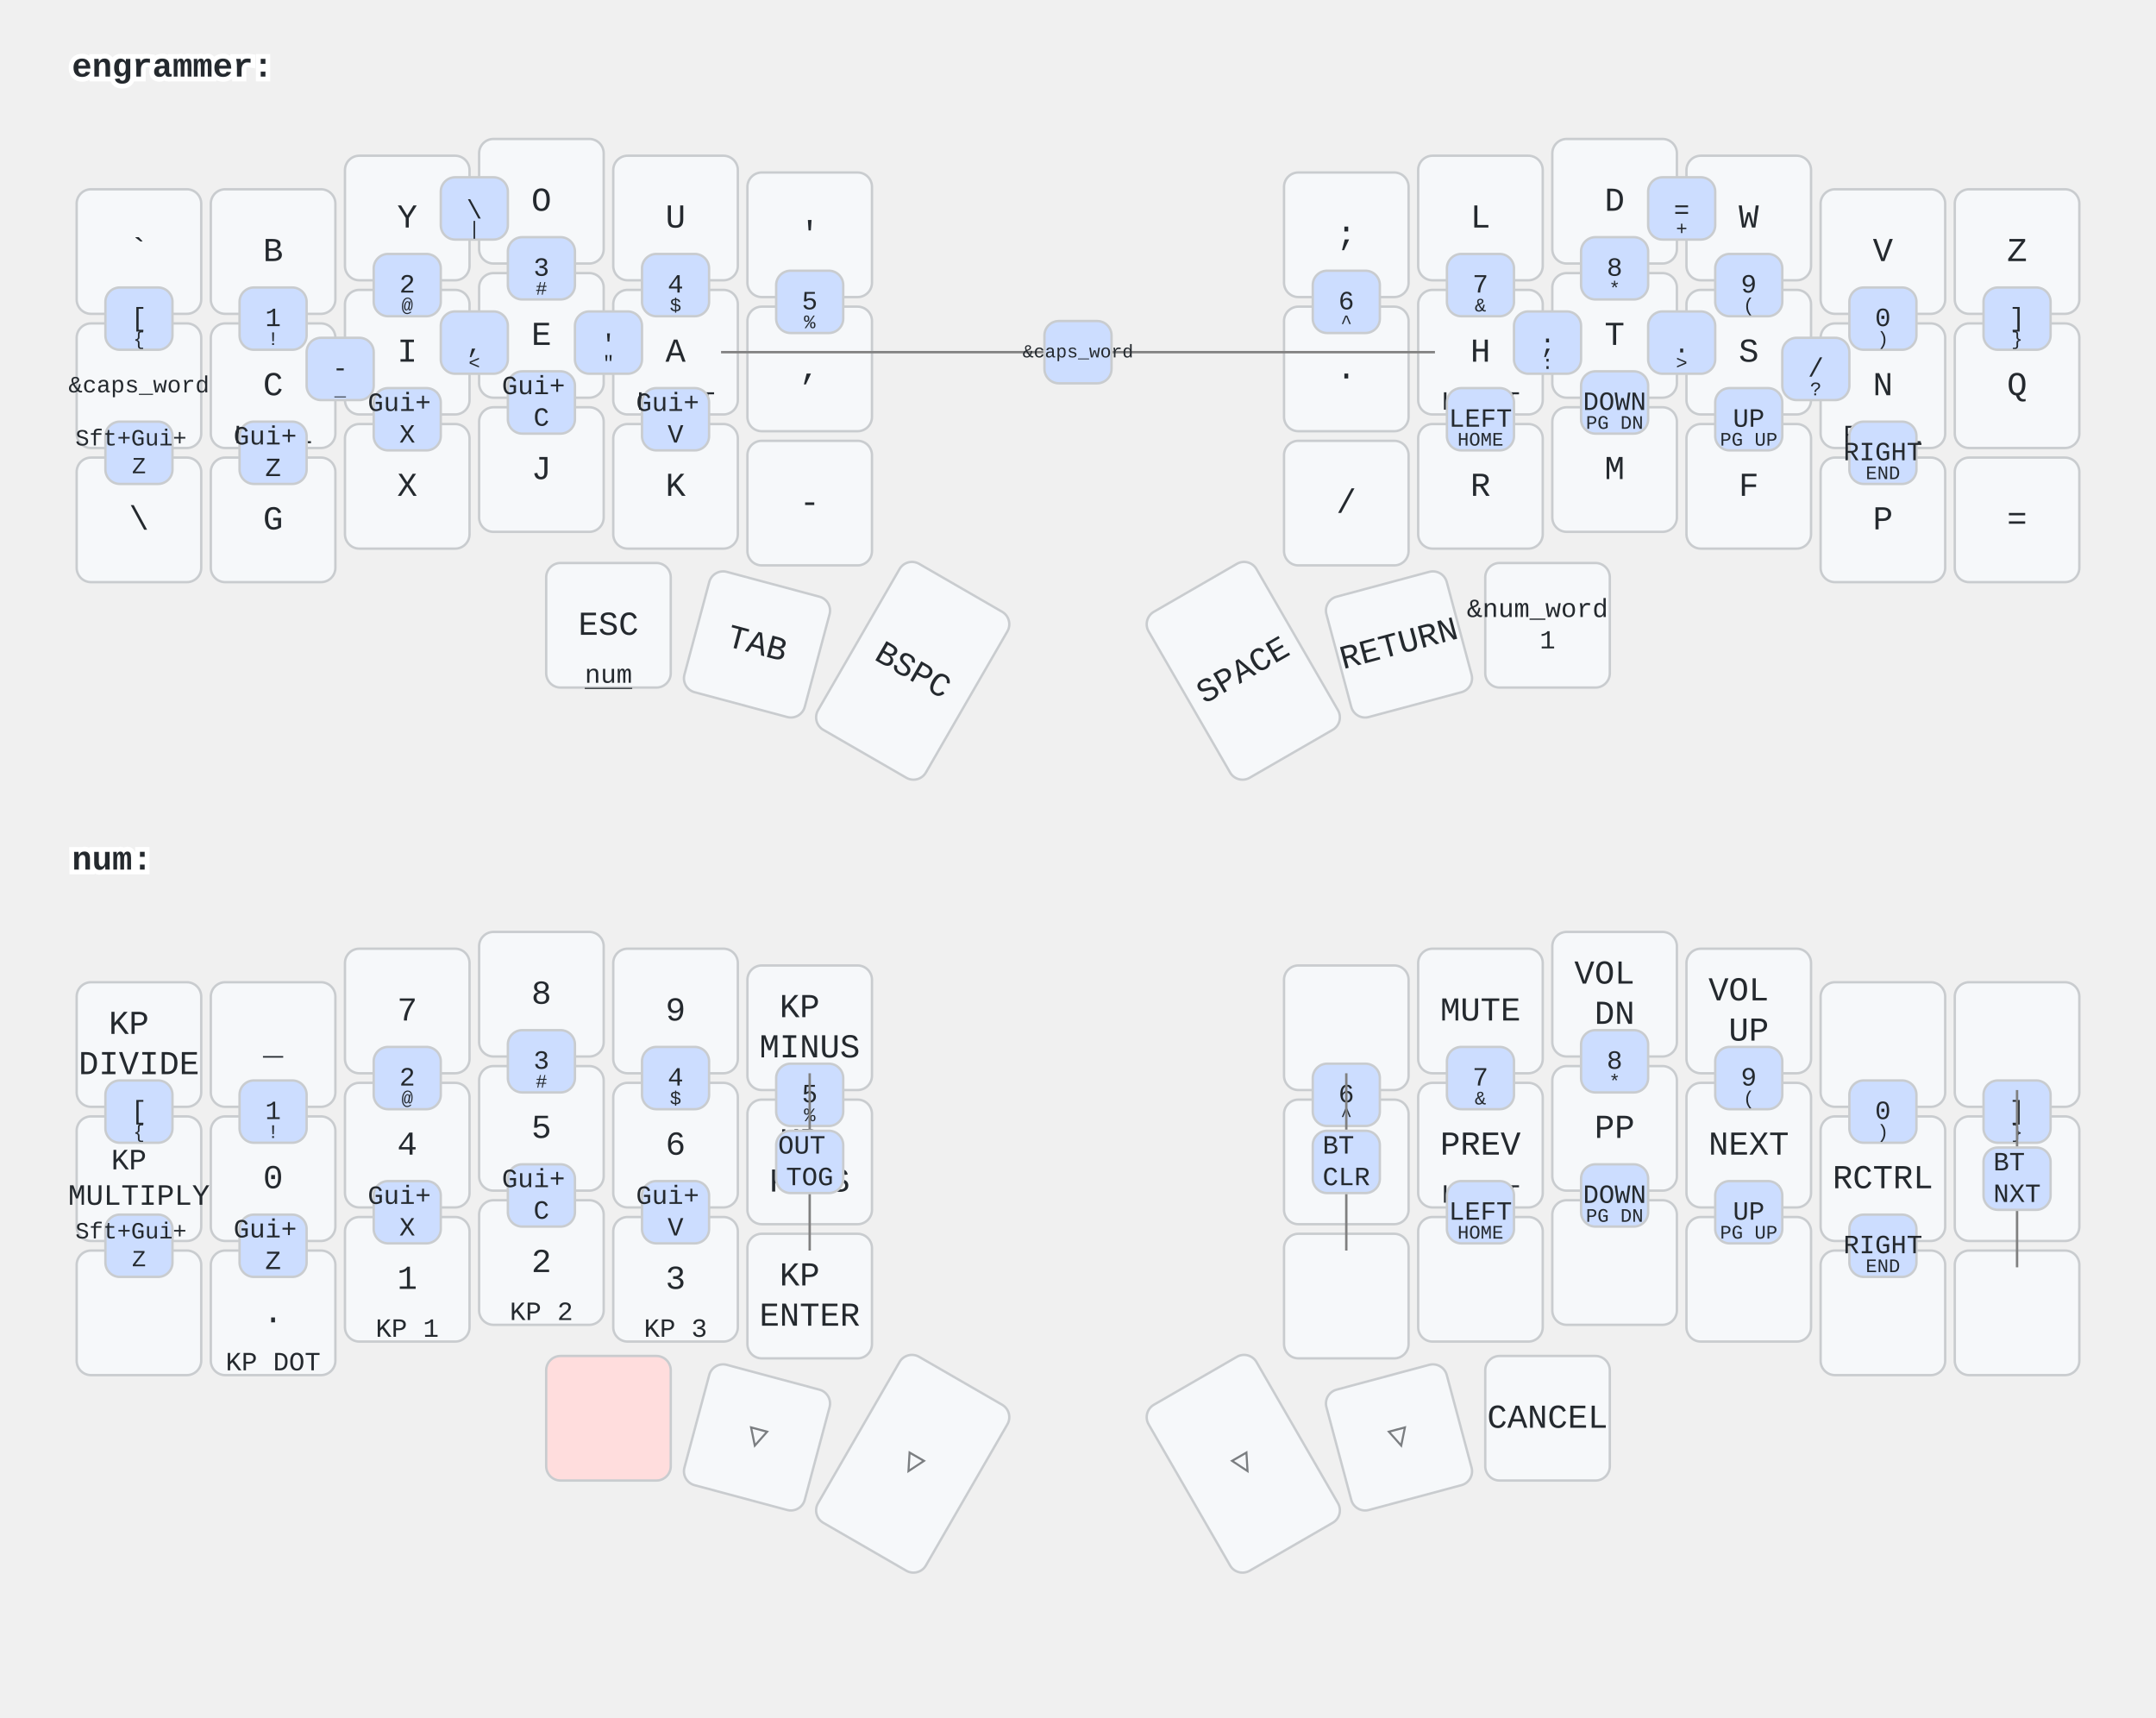
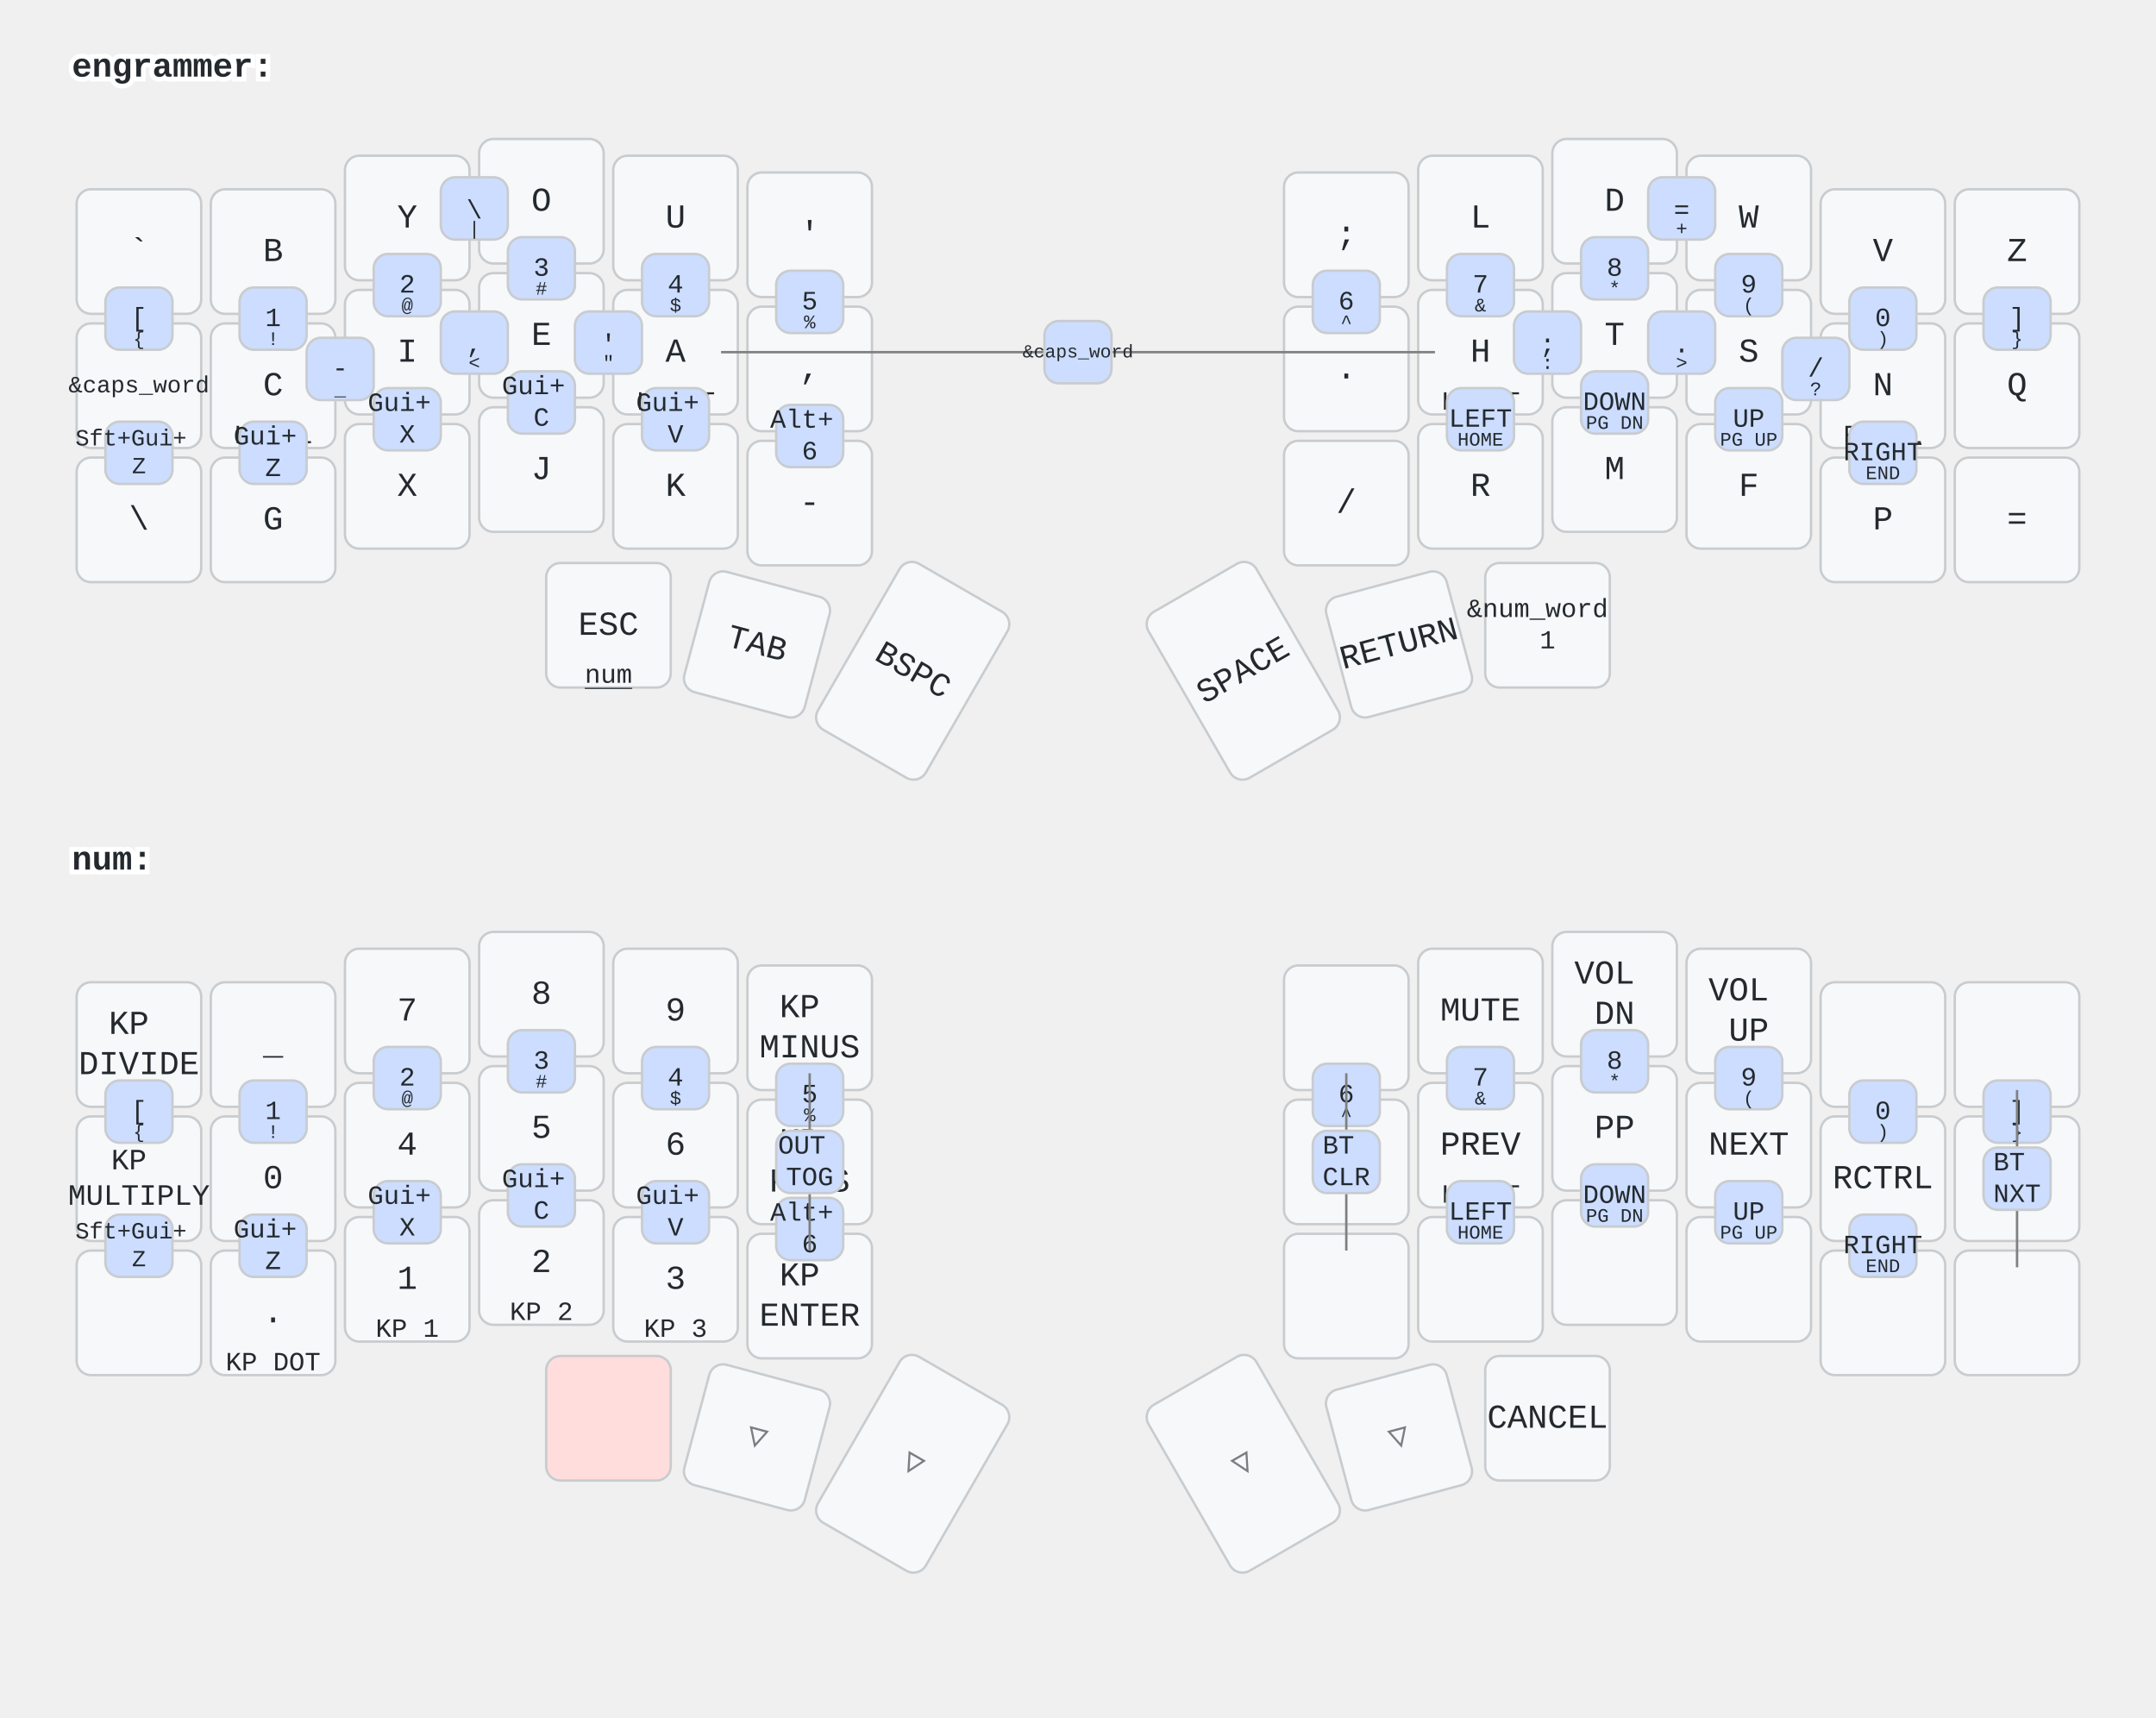
<svg xmlns="http://www.w3.org/2000/svg" width="900" height="717" viewBox="0 0 900 717" class="keymap">
  <style>/* inherit to force styles through use tags */
svg path {
    fill: inherit;
}

/* font and background color specifications */
svg.keymap {
    font-family: SFMono-Regular,Consolas,Liberation Mono,Menlo,monospace;
    font-size: 14px;
    font-kerning: normal;
    text-rendering: optimizeLegibility;
    fill: #24292e;
}

/* default key styling */
rect.key {
    fill: #f6f8fa;
}

rect.key, rect.combo {
    stroke: #c9cccf;
    stroke-width: 1;
}

/* default key side styling, only used is draw_key_sides is set */
rect.side {
    filter: brightness(90%);
}

/* color accent for combo boxes */
rect.combo, rect.combo-separate {
    fill: #cdf;
}

/* color accent for held keys */
rect.held, rect.combo.held {
    fill: #fdd;
}

/* color accent for ghost (optional) keys */
rect.ghost, rect.combo.ghost {
    stroke-dasharray: 4, 4;
    stroke-width: 2;
}

text {
    text-anchor: middle;
    dominant-baseline: middle;
}

/* styling for layer labels */
text.label {
    font-weight: bold;
    text-anchor: start;
    stroke: white;
    stroke-width: 4;
    paint-order: stroke;
}

/* styling for optional footer */
text.footer {
    text-anchor: end;
    dominant-baseline: auto;
    stroke: white;
    stroke-width: 4;
    paint-order: stroke;
}

/* styling for combo tap, and key hold/shifted label text */
text.combo, text.hold, text.shifted {
    font-size: 11px;
}

text.hold {
    text-anchor: middle;
    dominant-baseline: auto;
}

text.shifted {
    text-anchor: middle;
    dominant-baseline: hanging;
}

text.layer-activator {
    text-decoration: underline;
}

/* styling for hold/shifted label text in combo box */
text.combo.hold, text.combo.shifted {
    font-size: 8px;
}

/* lighter symbol for transparent keys */
text.trans {
    fill: #7b7e81;
}

/* styling for combo dendrons */
path.combo {
    stroke-width: 1;
    stroke: gray;
    fill: none;
}

/* Start Tabler Icons Cleanup */
/* cannot use height/width with glyphs */
.icon-tabler &gt; path {
    fill: inherit;
    stroke: inherit;
    stroke-width: 2;
}
/* hide tabler's default box */
.icon-tabler &gt; path[stroke="none"][fill="none"] {
    visibility: hidden;
}
/* End Tabler Icons Cleanup */
</style>
  <g transform="translate(30, 0)" class="layer-engrammer">
    <text x="0" y="28" class="label" id="engrammer">engrammer:</text>
    <g transform="translate(0, 56)">
      <g transform="translate(28, 49)" class="key keypos-0">
        <rect rx="6" ry="6" x="-26" y="-26" width="52" height="52" class="key" />
        <text x="0" y="0" class="key tap">`</text>
        <text x="0" y="24" class="key hold">F11</text>
      </g>
      <g transform="translate(84, 49)" class="key keypos-1">
        <rect rx="6" ry="6" x="-26" y="-26" width="52" height="52" class="key" />
        <text x="0" y="0" class="key tap">B</text>
        <text x="0" y="24" class="key hold">F1</text>
      </g>
      <g transform="translate(140, 35)" class="key keypos-2">
        <rect rx="6" ry="6" x="-26" y="-26" width="52" height="52" class="key" />
        <text x="0" y="0" class="key tap">Y</text>
        <text x="0" y="24" class="key hold">F2</text>
      </g>
      <g transform="translate(196, 28)" class="key keypos-3">
        <rect rx="6" ry="6" x="-26" y="-26" width="52" height="52" class="key" />
        <text x="0" y="0" class="key tap">O</text>
        <text x="0" y="24" class="key hold">F3</text>
      </g>
      <g transform="translate(252, 35)" class="key keypos-4">
        <rect rx="6" ry="6" x="-26" y="-26" width="52" height="52" class="key" />
        <text x="0" y="0" class="key tap">U</text>
        <text x="0" y="24" class="key hold">F4</text>
      </g>
      <g transform="translate(308, 42)" class="key keypos-5">
        <rect rx="6" ry="6" x="-26" y="-26" width="52" height="52" class="key" />
        <text x="0" y="0" class="key tap">'</text>
        <text x="0" y="24" class="key hold">F5</text>
      </g>
      <g transform="translate(532, 42)" class="key keypos-6">
        <rect rx="6" ry="6" x="-26" y="-26" width="52" height="52" class="key" />
        <text x="0" y="0" class="key tap">;</text>
        <text x="0" y="24" class="key hold">F6</text>
      </g>
      <g transform="translate(588, 35)" class="key keypos-7">
        <rect rx="6" ry="6" x="-26" y="-26" width="52" height="52" class="key" />
        <text x="0" y="0" class="key tap">L</text>
        <text x="0" y="24" class="key hold">F7</text>
      </g>
      <g transform="translate(644, 28)" class="key keypos-8">
        <rect rx="6" ry="6" x="-26" y="-26" width="52" height="52" class="key" />
        <text x="0" y="0" class="key tap">D</text>
        <text x="0" y="24" class="key hold">F8</text>
      </g>
      <g transform="translate(700, 35)" class="key keypos-9">
        <rect rx="6" ry="6" x="-26" y="-26" width="52" height="52" class="key" />
        <text x="0" y="0" class="key tap">W</text>
        <text x="0" y="24" class="key hold">F9</text>
      </g>
      <g transform="translate(756, 49)" class="key keypos-10">
        <rect rx="6" ry="6" x="-26" y="-26" width="52" height="52" class="key" />
        <text x="0" y="0" class="key tap">V</text>
        <text x="0" y="24" class="key hold">F10</text>
      </g>
      <g transform="translate(812, 49)" class="key keypos-11">
        <rect rx="6" ry="6" x="-26" y="-26" width="52" height="52" class="key" />
        <text x="0" y="0" class="key tap">Z</text>
        <text x="0" y="24" class="key hold">F12</text>
      </g>
      <g transform="translate(28, 105)" class="key keypos-12">
        <rect rx="6" ry="6" x="-26" y="-26" width="52" height="52" class="key" />
        <text x="0" y="0" class="key tap">
          <tspan style="font-size: 70%">&amp;caps_word</tspan>
        </text>
      </g>
      <g transform="translate(84, 105)" class="key keypos-13">
        <rect rx="6" ry="6" x="-26" y="-26" width="52" height="52" class="key" />
        <text x="0" y="0" class="key tap">C</text>
        <text x="0" y="24" class="key hold">LCTRL</text>
      </g>
      <g transform="translate(140, 91)" class="key keypos-14">
        <rect rx="6" ry="6" x="-26" y="-26" width="52" height="52" class="key" />
        <text x="0" y="0" class="key tap">I</text>
        <text x="0" y="24" class="key hold">LALT</text>
      </g>
      <g transform="translate(196, 84)" class="key keypos-15">
        <rect rx="6" ry="6" x="-26" y="-26" width="52" height="52" class="key" />
        <text x="0" y="0" class="key tap">E</text>
        <text x="0" y="24" class="key hold">LGUI</text>
      </g>
      <g transform="translate(252, 91)" class="key keypos-16">
        <rect rx="6" ry="6" x="-26" y="-26" width="52" height="52" class="key" />
        <text x="0" y="0" class="key tap">A</text>
        <text x="0" y="24" class="key hold">LSHFT</text>
      </g>
      <g transform="translate(308, 98)" class="key keypos-17">
        <rect rx="6" ry="6" x="-26" y="-26" width="52" height="52" class="key" />
        <text x="0" y="0" class="key tap">,</text>
      </g>
      <g transform="translate(532, 98)" class="key keypos-18">
        <rect rx="6" ry="6" x="-26" y="-26" width="52" height="52" class="key" />
        <text x="0" y="0" class="key tap">.</text>
      </g>
      <g transform="translate(588, 91)" class="key keypos-19">
        <rect rx="6" ry="6" x="-26" y="-26" width="52" height="52" class="key" />
        <text x="0" y="0" class="key tap">H</text>
        <text x="0" y="24" class="key hold">LSHFT</text>
      </g>
      <g transform="translate(644, 84)" class="key keypos-20">
        <rect rx="6" ry="6" x="-26" y="-26" width="52" height="52" class="key" />
        <text x="0" y="0" class="key tap">T</text>
        <text x="0" y="24" class="key hold">RGUI</text>
      </g>
      <g transform="translate(700, 91)" class="key keypos-21">
        <rect rx="6" ry="6" x="-26" y="-26" width="52" height="52" class="key" />
        <text x="0" y="0" class="key tap">S</text>
        <text x="0" y="24" class="key hold">RALT</text>
      </g>
      <g transform="translate(756, 105)" class="key keypos-22">
        <rect rx="6" ry="6" x="-26" y="-26" width="52" height="52" class="key" />
        <text x="0" y="0" class="key tap">N</text>
        <text x="0" y="24" class="key hold">RCTRL</text>
      </g>
      <g transform="translate(812, 105)" class="key keypos-23">
        <rect rx="6" ry="6" x="-26" y="-26" width="52" height="52" class="key" />
        <text x="0" y="0" class="key tap">Q</text>
      </g>
      <g transform="translate(28, 161)" class="key keypos-24">
        <rect rx="6" ry="6" x="-26" y="-26" width="52" height="52" class="key" />
        <text x="0" y="0" class="key tap">\</text>
      </g>
      <g transform="translate(84, 161)" class="key keypos-25">
        <rect rx="6" ry="6" x="-26" y="-26" width="52" height="52" class="key" />
        <text x="0" y="0" class="key tap">G</text>
      </g>
      <g transform="translate(140, 147)" class="key keypos-26">
        <rect rx="6" ry="6" x="-26" y="-26" width="52" height="52" class="key" />
        <text x="0" y="0" class="key tap">X</text>
      </g>
      <g transform="translate(196, 140)" class="key keypos-27">
        <rect rx="6" ry="6" x="-26" y="-26" width="52" height="52" class="key" />
        <text x="0" y="0" class="key tap">J</text>
      </g>
      <g transform="translate(252, 147)" class="key keypos-28">
        <rect rx="6" ry="6" x="-26" y="-26" width="52" height="52" class="key" />
        <text x="0" y="0" class="key tap">K</text>
      </g>
      <g transform="translate(308, 154)" class="key keypos-29">
        <rect rx="6" ry="6" x="-26" y="-26" width="52" height="52" class="key" />
        <text x="0" y="0" class="key tap">-</text>
      </g>
      <g transform="translate(532, 154)" class="key keypos-30">
        <rect rx="6" ry="6" x="-26" y="-26" width="52" height="52" class="key" />
        <text x="0" y="0" class="key tap">/</text>
      </g>
      <g transform="translate(588, 147)" class="key keypos-31">
        <rect rx="6" ry="6" x="-26" y="-26" width="52" height="52" class="key" />
        <text x="0" y="0" class="key tap">R</text>
      </g>
      <g transform="translate(644, 140)" class="key keypos-32">
        <rect rx="6" ry="6" x="-26" y="-26" width="52" height="52" class="key" />
        <text x="0" y="0" class="key tap">M</text>
      </g>
      <g transform="translate(700, 147)" class="key keypos-33">
        <rect rx="6" ry="6" x="-26" y="-26" width="52" height="52" class="key" />
        <text x="0" y="0" class="key tap">F</text>
      </g>
      <g transform="translate(756, 161)" class="key keypos-34">
        <rect rx="6" ry="6" x="-26" y="-26" width="52" height="52" class="key" />
        <text x="0" y="0" class="key tap">P</text>
      </g>
      <g transform="translate(812, 161)" class="key keypos-35">
        <rect rx="6" ry="6" x="-26" y="-26" width="52" height="52" class="key" />
        <text x="0" y="0" class="key tap">=</text>
      </g>
      <g transform="translate(224, 205)" class="key keypos-36">
        <rect rx="6" ry="6" x="-26" y="-26" width="52" height="52" class="key" />
        <text x="0" y="0" class="key tap">ESC</text>
        <a href="#num">
          <text x="0" y="24" class="key hold layer-activator">num</text>
        </a>
      </g>
      <g transform="translate(286, 213) rotate(15.0)" class="key keypos-37">
        <rect rx="6" ry="6" x="-26" y="-26" width="52" height="52" class="key" />
        <text x="0" y="0" class="key tap">TAB</text>
      </g>
      <g transform="translate(351, 224) rotate(30.0)" class="key keypos-38">
        <rect rx="6" ry="6" x="-26" y="-40" width="52" height="80" class="key" />
        <text x="0" y="0" class="key tap">BSPC</text>
      </g>
      <g transform="translate(489, 224) rotate(-30.0)" class="key keypos-39">
        <rect rx="6" ry="6" x="-26" y="-40" width="52" height="80" class="key" />
        <text x="0" y="0" class="key tap">SPACE</text>
      </g>
      <g transform="translate(554, 213) rotate(-15.0)" class="key keypos-40">
        <rect rx="6" ry="6" x="-26" y="-26" width="52" height="52" class="key" />
        <text x="0" y="0" class="key tap">RETURN</text>
      </g>
      <g transform="translate(616, 205)" class="key keypos-41">
        <rect rx="6" ry="6" x="-26" y="-26" width="52" height="52" class="key" />
        <text x="0" y="0" class="key tap">
          <tspan x="0" dy="-0.6em" style="font-size: 78%">&amp;num_word</tspan>
          <tspan x="0" dy="1.2em" style="font-size: 78%">1</tspan>
        </text>
      </g>
      <g class="combo combopos-0">
        <rect rx="6" ry="6" x="98" y="85" width="28" height="26" class="combo" />
        <text x="112" y="98" class="combo tap">-</text>
        <text x="112" y="109" class="combo hold">_</text>
      </g>
      <g class="combo combopos-1">
        <rect rx="6" ry="6" x="154" y="74" width="28" height="26" class="combo" />
        <text x="168" y="88" class="combo tap">,</text>
        <text x="168" y="98" class="combo hold">&lt;</text>
      </g>
      <g class="combo combopos-2">
        <rect rx="6" ry="6" x="210" y="74" width="28" height="26" class="combo" />
        <text x="224" y="88" class="combo tap">'</text>
        <text x="224" y="98" class="combo hold">"</text>
      </g>
      <g class="combo combopos-3">
        <rect rx="6" ry="6" x="602" y="74" width="28" height="26" class="combo" />
        <text x="616" y="88" class="combo tap">;</text>
        <text x="616" y="98" class="combo hold">:</text>
      </g>
      <g class="combo combopos-4">
        <rect rx="6" ry="6" x="658" y="74" width="28" height="26" class="combo" />
        <text x="672" y="88" class="combo tap">.</text>
        <text x="672" y="98" class="combo hold">&gt;</text>
      </g>
      <g class="combo combopos-5">
        <rect rx="6" ry="6" x="714" y="85" width="28" height="26" class="combo" />
        <text x="728" y="98" class="combo tap">/</text>
        <text x="728" y="109" class="combo hold">?</text>
      </g>
      <g class="combo combopos-6">
        <path d="M420,91 l-149,0" class="combo" />
        <path d="M420,91 l149,0" class="combo" />
        <rect rx="6" ry="6" x="406" y="78" width="28" height="26" class="combo" />
        <text x="420" y="91" class="combo tap">
          <tspan style="font-size: 70%">&amp;caps_word</tspan>
        </text>
      </g>
      <g class="combo combopos-7">
        <rect rx="6" ry="6" x="658" y="18" width="28" height="26" class="combo" />
        <text x="672" y="32" class="combo tap">=</text>
        <text x="672" y="42" class="combo hold">+</text>
      </g>
      <g class="combo combopos-8">
        <rect rx="6" ry="6" x="154" y="18" width="28" height="26" class="combo" />
        <text x="168" y="32" class="combo tap">\</text>
        <text x="168" y="42" class="combo hold">|</text>
      </g>
      <g class="combo combopos-9">
        <rect rx="6" ry="6" x="14" y="64" width="28" height="26" class="combo" />
        <text x="28" y="77" class="combo tap">[</text>
        <text x="28" y="88" class="combo hold">{</text>
      </g>
      <g class="combo combopos-10">
        <rect rx="6" ry="6" x="798" y="64" width="28" height="26" class="combo" />
        <text x="812" y="77" class="combo tap">]</text>
        <text x="812" y="88" class="combo hold">}</text>
      </g>
      <g class="combo combopos-11">
        <rect rx="6" ry="6" x="70" y="64" width="28" height="26" class="combo" />
        <text x="84" y="77" class="combo tap">1</text>
        <text x="84" y="88" class="combo hold">!</text>
      </g>
      <g class="combo combopos-12">
        <rect rx="6" ry="6" x="126" y="50" width="28" height="26" class="combo" />
        <text x="140" y="63" class="combo tap">2</text>
        <text x="140" y="74" class="combo hold">@</text>
      </g>
      <g class="combo combopos-13">
        <rect rx="6" ry="6" x="182" y="43" width="28" height="26" class="combo" />
        <text x="196" y="56" class="combo tap">3</text>
        <text x="196" y="67" class="combo hold">#</text>
      </g>
      <g class="combo combopos-14">
        <rect rx="6" ry="6" x="238" y="50" width="28" height="26" class="combo" />
        <text x="252" y="63" class="combo tap">4</text>
        <text x="252" y="74" class="combo hold">$</text>
      </g>
      <g class="combo combopos-15">
        <rect rx="6" ry="6" x="294" y="57" width="28" height="26" class="combo" />
        <text x="308" y="70" class="combo tap">5</text>
        <text x="308" y="81" class="combo hold">%</text>
      </g>
      <g class="combo combopos-16">
        <rect rx="6" ry="6" x="518" y="57" width="28" height="26" class="combo" />
        <text x="532" y="70" class="combo tap">6</text>
        <text x="532" y="81" class="combo hold">^</text>
      </g>
      <g class="combo combopos-17">
        <rect rx="6" ry="6" x="574" y="50" width="28" height="26" class="combo" />
        <text x="588" y="63" class="combo tap">7</text>
        <text x="588" y="74" class="combo hold">&amp;</text>
      </g>
      <g class="combo combopos-18">
        <rect rx="6" ry="6" x="630" y="43" width="28" height="26" class="combo" />
        <text x="644" y="56" class="combo tap">8</text>
        <text x="644" y="67" class="combo hold">*</text>
      </g>
      <g class="combo combopos-19">
        <rect rx="6" ry="6" x="686" y="50" width="28" height="26" class="combo" />
        <text x="700" y="63" class="combo tap">9</text>
        <text x="700" y="74" class="combo hold">(</text>
      </g>
      <g class="combo combopos-20">
        <rect rx="6" ry="6" x="742" y="64" width="28" height="26" class="combo" />
        <text x="756" y="77" class="combo tap">0</text>
        <text x="756" y="88" class="combo hold">)</text>
      </g>
      <g class="combo combopos-21">
+         <rect rx="6" ry="6" x="294" y="113" width="28" height="26" class="combo" />
+         <text x="308" y="126" class="combo tap">
+           <tspan x="308" dy="-0.6em">Alt+</tspan>
+           <tspan x="308" dy="1.2em">6</tspan>
+         </text>
+       </g>
+       <g class="combo combopos-22">
        <rect rx="6" ry="6" x="14" y="120" width="28" height="26" class="combo" />
        <text x="28" y="133" class="combo tap">
          <tspan x="28" dy="-0.6em" style="font-size: 88%">Sft+Gui+</tspan>
          <tspan x="28" dy="1.2em" style="font-size: 88%">Z</tspan>
        </text>
      </g>
-       <g class="combo combopos-22">
+       <g class="combo combopos-23">
        <rect rx="6" ry="6" x="70" y="120" width="28" height="26" class="combo" />
        <text x="84" y="133" class="combo tap">
          <tspan x="84" dy="-0.6em">Gui+</tspan>
          <tspan x="84" dy="1.2em">Z</tspan>
        </text>
      </g>
-       <g class="combo combopos-23">
+       <g class="combo combopos-24">
        <rect rx="6" ry="6" x="126" y="106" width="28" height="26" class="combo" />
        <text x="140" y="119" class="combo tap">
          <tspan x="140" dy="-0.6em">Gui+</tspan>
          <tspan x="140" dy="1.2em">X</tspan>
        </text>
      </g>
-       <g class="combo combopos-24">
+       <g class="combo combopos-25">
        <rect rx="6" ry="6" x="182" y="99" width="28" height="26" class="combo" />
        <text x="196" y="112" class="combo tap">
          <tspan x="196" dy="-0.6em">Gui+</tspan>
          <tspan x="196" dy="1.2em">C</tspan>
        </text>
      </g>
-       <g class="combo combopos-25">
+       <g class="combo combopos-26">
        <rect rx="6" ry="6" x="238" y="106" width="28" height="26" class="combo" />
        <text x="252" y="119" class="combo tap">
          <tspan x="252" dy="-0.6em">Gui+</tspan>
          <tspan x="252" dy="1.2em">V</tspan>
        </text>
      </g>
-       <g class="combo combopos-26">
+       <g class="combo combopos-27">
        <rect rx="6" ry="6" x="574" y="106" width="28" height="26" class="combo" />
        <text x="588" y="119" class="combo tap">LEFT</text>
        <text x="588" y="130" class="combo hold">HOME</text>
      </g>
-       <g class="combo combopos-27">
+       <g class="combo combopos-28">
        <rect rx="6" ry="6" x="630" y="99" width="28" height="26" class="combo" />
        <text x="644" y="112" class="combo tap">DOWN</text>
        <text x="644" y="123" class="combo hold">PG DN</text>
      </g>
-       <g class="combo combopos-28">
+       <g class="combo combopos-29">
        <rect rx="6" ry="6" x="686" y="106" width="28" height="26" class="combo" />
        <text x="700" y="119" class="combo tap">UP</text>
        <text x="700" y="130" class="combo hold">PG UP</text>
      </g>
-       <g class="combo combopos-29">
+       <g class="combo combopos-30">
        <rect rx="6" ry="6" x="742" y="120" width="28" height="26" class="combo" />
        <text x="756" y="133" class="combo tap">RIGHT</text>
        <text x="756" y="144" class="combo hold">END</text>
      </g>
    </g>
  </g>
  <g transform="translate(30, 331)" class="layer-num">
    <text x="0" y="28" class="label" id="num">num:</text>
    <g transform="translate(0, 56)">
      <g transform="translate(28, 49)" class="key keypos-0">
        <rect rx="6" ry="6" x="-26" y="-26" width="52" height="52" class="key" />
        <text x="0" y="0" class="key tap">
          <tspan x="0" dy="-0.6em">KP</tspan>
          <tspan x="0" dy="1.2em">DIVIDE</tspan>
        </text>
      </g>
      <g transform="translate(84, 49)" class="key keypos-1">
        <rect rx="6" ry="6" x="-26" y="-26" width="52" height="52" class="key" />
        <text x="0" y="0" class="key tap">_</text>
      </g>
      <g transform="translate(140, 35)" class="key keypos-2">
        <rect rx="6" ry="6" x="-26" y="-26" width="52" height="52" class="key" />
        <text x="0" y="0" class="key tap">7</text>
        <text x="0" y="24" class="key hold">KP 7</text>
      </g>
      <g transform="translate(196, 28)" class="key keypos-3">
        <rect rx="6" ry="6" x="-26" y="-26" width="52" height="52" class="key" />
        <text x="0" y="0" class="key tap">8</text>
        <text x="0" y="24" class="key hold">KP 8</text>
      </g>
      <g transform="translate(252, 35)" class="key keypos-4">
        <rect rx="6" ry="6" x="-26" y="-26" width="52" height="52" class="key" />
        <text x="0" y="0" class="key tap">9</text>
        <text x="0" y="24" class="key hold">KP 9</text>
      </g>
      <g transform="translate(308, 42)" class="key keypos-5">
        <rect rx="6" ry="6" x="-26" y="-26" width="52" height="52" class="key" />
        <text x="0" y="0" class="key tap">
          <tspan x="0" dy="-0.6em">KP</tspan>
          <tspan x="0" dy="1.2em">MINUS</tspan>
        </text>
      </g>
      <g transform="translate(532, 42)" class="key keypos-6">
        <rect rx="6" ry="6" x="-26" y="-26" width="52" height="52" class="key" />
      </g>
      <g transform="translate(588, 35)" class="key keypos-7">
        <rect rx="6" ry="6" x="-26" y="-26" width="52" height="52" class="key" />
        <text x="0" y="0" class="key tap">MUTE</text>
      </g>
      <g transform="translate(644, 28)" class="key keypos-8">
        <rect rx="6" ry="6" x="-26" y="-26" width="52" height="52" class="key" />
        <text x="0" y="0" class="key tap">
          <tspan x="0" dy="-0.6em">VOL</tspan>
          <tspan x="0" dy="1.2em">DN</tspan>
        </text>
      </g>
      <g transform="translate(700, 35)" class="key keypos-9">
        <rect rx="6" ry="6" x="-26" y="-26" width="52" height="52" class="key" />
        <text x="0" y="0" class="key tap">
          <tspan x="0" dy="-0.6em">VOL</tspan>
          <tspan x="0" dy="1.2em">UP</tspan>
        </text>
      </g>
      <g transform="translate(756, 49)" class="key keypos-10">
        <rect rx="6" ry="6" x="-26" y="-26" width="52" height="52" class="key" />
      </g>
      <g transform="translate(812, 49)" class="key keypos-11">
        <rect rx="6" ry="6" x="-26" y="-26" width="52" height="52" class="key" />
      </g>
      <g transform="translate(28, 105)" class="key keypos-12">
        <rect rx="6" ry="6" x="-26" y="-26" width="52" height="52" class="key" />
        <text x="0" y="0" class="key tap">
          <tspan x="0" dy="-0.6em" style="font-size: 88%">KP</tspan>
          <tspan x="0" dy="1.2em" style="font-size: 88%">MULTIPLY</tspan>
        </text>
      </g>
      <g transform="translate(84, 105)" class="key keypos-13">
        <rect rx="6" ry="6" x="-26" y="-26" width="52" height="52" class="key" />
        <text x="0" y="0" class="key tap">0</text>
        <text x="0" y="24" class="key hold">KP 0</text>
      </g>
      <g transform="translate(140, 91)" class="key keypos-14">
        <rect rx="6" ry="6" x="-26" y="-26" width="52" height="52" class="key" />
        <text x="0" y="0" class="key tap">4</text>
        <text x="0" y="24" class="key hold">KP 4</text>
      </g>
      <g transform="translate(196, 84)" class="key keypos-15">
        <rect rx="6" ry="6" x="-26" y="-26" width="52" height="52" class="key" />
        <text x="0" y="0" class="key tap">5</text>
        <text x="0" y="24" class="key hold">KP 5</text>
      </g>
      <g transform="translate(252, 91)" class="key keypos-16">
        <rect rx="6" ry="6" x="-26" y="-26" width="52" height="52" class="key" />
        <text x="0" y="0" class="key tap">6</text>
        <text x="0" y="24" class="key hold">KP 6</text>
      </g>
      <g transform="translate(308, 98)" class="key keypos-17">
        <rect rx="6" ry="6" x="-26" y="-26" width="52" height="52" class="key" />
        <text x="0" y="0" class="key tap">
          <tspan x="0" dy="-0.6em">KP</tspan>
          <tspan x="0" dy="1.2em">PLUS</tspan>
        </text>
      </g>
      <g transform="translate(532, 98)" class="key keypos-18">
        <rect rx="6" ry="6" x="-26" y="-26" width="52" height="52" class="key" />
      </g>
      <g transform="translate(588, 91)" class="key keypos-19">
        <rect rx="6" ry="6" x="-26" y="-26" width="52" height="52" class="key" />
        <text x="0" y="0" class="key tap">PREV</text>
        <text x="0" y="24" class="key hold">LSHFT</text>
      </g>
      <g transform="translate(644, 84)" class="key keypos-20">
        <rect rx="6" ry="6" x="-26" y="-26" width="52" height="52" class="key" />
        <text x="0" y="0" class="key tap">PP</text>
        <text x="0" y="24" class="key hold">RGUI</text>
      </g>
      <g transform="translate(700, 91)" class="key keypos-21">
        <rect rx="6" ry="6" x="-26" y="-26" width="52" height="52" class="key" />
        <text x="0" y="0" class="key tap">NEXT</text>
        <text x="0" y="24" class="key hold">RALT</text>
      </g>
      <g transform="translate(756, 105)" class="key keypos-22">
        <rect rx="6" ry="6" x="-26" y="-26" width="52" height="52" class="key" />
        <text x="0" y="0" class="key tap">RCTRL</text>
      </g>
      <g transform="translate(812, 105)" class="key keypos-23">
        <rect rx="6" ry="6" x="-26" y="-26" width="52" height="52" class="key" />
      </g>
      <g transform="translate(28, 161)" class="key keypos-24">
        <rect rx="6" ry="6" x="-26" y="-26" width="52" height="52" class="key" />
      </g>
      <g transform="translate(84, 161)" class="key keypos-25">
        <rect rx="6" ry="6" x="-26" y="-26" width="52" height="52" class="key" />
        <text x="0" y="0" class="key tap">.</text>
        <text x="0" y="24" class="key hold">KP DOT</text>
      </g>
      <g transform="translate(140, 147)" class="key keypos-26">
        <rect rx="6" ry="6" x="-26" y="-26" width="52" height="52" class="key" />
        <text x="0" y="0" class="key tap">1</text>
        <text x="0" y="24" class="key hold">KP 1</text>
      </g>
      <g transform="translate(196, 140)" class="key keypos-27">
        <rect rx="6" ry="6" x="-26" y="-26" width="52" height="52" class="key" />
        <text x="0" y="0" class="key tap">2</text>
        <text x="0" y="24" class="key hold">KP 2</text>
      </g>
      <g transform="translate(252, 147)" class="key keypos-28">
        <rect rx="6" ry="6" x="-26" y="-26" width="52" height="52" class="key" />
        <text x="0" y="0" class="key tap">3</text>
        <text x="0" y="24" class="key hold">KP 3</text>
      </g>
      <g transform="translate(308, 154)" class="key keypos-29">
        <rect rx="6" ry="6" x="-26" y="-26" width="52" height="52" class="key" />
        <text x="0" y="0" class="key tap">
          <tspan x="0" dy="-0.6em">KP</tspan>
          <tspan x="0" dy="1.2em">ENTER</tspan>
        </text>
      </g>
      <g transform="translate(532, 154)" class="key keypos-30">
        <rect rx="6" ry="6" x="-26" y="-26" width="52" height="52" class="key" />
      </g>
      <g transform="translate(588, 147)" class="key keypos-31">
        <rect rx="6" ry="6" x="-26" y="-26" width="52" height="52" class="key" />
      </g>
      <g transform="translate(644, 140)" class="key keypos-32">
        <rect rx="6" ry="6" x="-26" y="-26" width="52" height="52" class="key" />
      </g>
      <g transform="translate(700, 147)" class="key keypos-33">
        <rect rx="6" ry="6" x="-26" y="-26" width="52" height="52" class="key" />
      </g>
      <g transform="translate(756, 161)" class="key keypos-34">
        <rect rx="6" ry="6" x="-26" y="-26" width="52" height="52" class="key" />
      </g>
      <g transform="translate(812, 161)" class="key keypos-35">
        <rect rx="6" ry="6" x="-26" y="-26" width="52" height="52" class="key" />
      </g>
      <g transform="translate(224, 205)" class="key held keypos-36">
        <rect rx="6" ry="6" x="-26" y="-26" width="52" height="52" class="key held" />
      </g>
      <g transform="translate(286, 213) rotate(15.0)" class="key trans keypos-37">
        <rect rx="6" ry="6" x="-26" y="-26" width="52" height="52" class="key trans" />
        <text x="0" y="0" class="key trans tap">▽</text>
      </g>
      <g transform="translate(351, 224) rotate(30.0)" class="key trans keypos-38">
        <rect rx="6" ry="6" x="-26" y="-40" width="52" height="80" class="key trans" />
        <text x="0" y="0" class="key trans tap">▽</text>
      </g>
      <g transform="translate(489, 224) rotate(-30.0)" class="key trans keypos-39">
        <rect rx="6" ry="6" x="-26" y="-40" width="52" height="80" class="key trans" />
        <text x="0" y="0" class="key trans tap">▽</text>
      </g>
      <g transform="translate(554, 213) rotate(-15.0)" class="key trans keypos-40">
        <rect rx="6" ry="6" x="-26" y="-26" width="52" height="52" class="key trans" />
        <text x="0" y="0" class="key trans tap">▽</text>
      </g>
      <g transform="translate(616, 205)" class="key keypos-41">
        <rect rx="6" ry="6" x="-26" y="-26" width="52" height="52" class="key" />
        <text x="0" y="0" class="key tap">CANCEL</text>
      </g>
      <g class="combo combopos-0">
        <rect rx="6" ry="6" x="14" y="64" width="28" height="26" class="combo" />
        <text x="28" y="77" class="combo tap">[</text>
        <text x="28" y="88" class="combo hold">{</text>
      </g>
      <g class="combo combopos-1">
        <rect rx="6" ry="6" x="798" y="64" width="28" height="26" class="combo" />
        <text x="812" y="77" class="combo tap">]</text>
        <text x="812" y="88" class="combo hold">}</text>
      </g>
      <g class="combo combopos-2">
        <rect rx="6" ry="6" x="70" y="64" width="28" height="26" class="combo" />
        <text x="84" y="77" class="combo tap">1</text>
        <text x="84" y="88" class="combo hold">!</text>
      </g>
      <g class="combo combopos-3">
        <rect rx="6" ry="6" x="126" y="50" width="28" height="26" class="combo" />
        <text x="140" y="63" class="combo tap">2</text>
        <text x="140" y="74" class="combo hold">@</text>
      </g>
      <g class="combo combopos-4">
        <rect rx="6" ry="6" x="182" y="43" width="28" height="26" class="combo" />
        <text x="196" y="56" class="combo tap">3</text>
        <text x="196" y="67" class="combo hold">#</text>
      </g>
      <g class="combo combopos-5">
        <rect rx="6" ry="6" x="238" y="50" width="28" height="26" class="combo" />
        <text x="252" y="63" class="combo tap">4</text>
        <text x="252" y="74" class="combo hold">$</text>
      </g>
      <g class="combo combopos-6">
        <rect rx="6" ry="6" x="294" y="57" width="28" height="26" class="combo" />
        <text x="308" y="70" class="combo tap">5</text>
        <text x="308" y="81" class="combo hold">%</text>
      </g>
      <g class="combo combopos-7">
        <rect rx="6" ry="6" x="518" y="57" width="28" height="26" class="combo" />
        <text x="532" y="70" class="combo tap">6</text>
        <text x="532" y="81" class="combo hold">^</text>
      </g>
      <g class="combo combopos-8">
        <rect rx="6" ry="6" x="574" y="50" width="28" height="26" class="combo" />
        <text x="588" y="63" class="combo tap">7</text>
        <text x="588" y="74" class="combo hold">&amp;</text>
      </g>
      <g class="combo combopos-9">
        <rect rx="6" ry="6" x="630" y="43" width="28" height="26" class="combo" />
        <text x="644" y="56" class="combo tap">8</text>
        <text x="644" y="67" class="combo hold">*</text>
      </g>
      <g class="combo combopos-10">
        <rect rx="6" ry="6" x="686" y="50" width="28" height="26" class="combo" />
        <text x="700" y="63" class="combo tap">9</text>
        <text x="700" y="74" class="combo hold">(</text>
      </g>
      <g class="combo combopos-11">
        <rect rx="6" ry="6" x="742" y="64" width="28" height="26" class="combo" />
        <text x="756" y="77" class="combo tap">0</text>
        <text x="756" y="88" class="combo hold">)</text>
      </g>
      <g class="combo combopos-12">
+         <rect rx="6" ry="6" x="294" y="113" width="28" height="26" class="combo" />
+         <text x="308" y="126" class="combo tap">
+           <tspan x="308" dy="-0.6em">Alt+</tspan>
+           <tspan x="308" dy="1.2em">6</tspan>
+         </text>
+       </g>
+       <g class="combo combopos-13">
        <rect rx="6" ry="6" x="14" y="120" width="28" height="26" class="combo" />
        <text x="28" y="133" class="combo tap">
          <tspan x="28" dy="-0.6em" style="font-size: 88%">Sft+Gui+</tspan>
          <tspan x="28" dy="1.2em" style="font-size: 88%">Z</tspan>
        </text>
      </g>
-       <g class="combo combopos-13">
+       <g class="combo combopos-14">
        <rect rx="6" ry="6" x="70" y="120" width="28" height="26" class="combo" />
        <text x="84" y="133" class="combo tap">
          <tspan x="84" dy="-0.6em">Gui+</tspan>
          <tspan x="84" dy="1.2em">Z</tspan>
        </text>
      </g>
-       <g class="combo combopos-14">
+       <g class="combo combopos-15">
        <rect rx="6" ry="6" x="126" y="106" width="28" height="26" class="combo" />
        <text x="140" y="119" class="combo tap">
          <tspan x="140" dy="-0.6em">Gui+</tspan>
          <tspan x="140" dy="1.2em">X</tspan>
        </text>
      </g>
-       <g class="combo combopos-15">
+       <g class="combo combopos-16">
        <rect rx="6" ry="6" x="182" y="99" width="28" height="26" class="combo" />
        <text x="196" y="112" class="combo tap">
          <tspan x="196" dy="-0.6em">Gui+</tspan>
          <tspan x="196" dy="1.2em">C</tspan>
        </text>
      </g>
-       <g class="combo combopos-16">
+       <g class="combo combopos-17">
        <rect rx="6" ry="6" x="238" y="106" width="28" height="26" class="combo" />
        <text x="252" y="119" class="combo tap">
          <tspan x="252" dy="-0.6em">Gui+</tspan>
          <tspan x="252" dy="1.2em">V</tspan>
        </text>
      </g>
-       <g class="combo combopos-17">
+       <g class="combo combopos-18">
        <rect rx="6" ry="6" x="574" y="106" width="28" height="26" class="combo" />
        <text x="588" y="119" class="combo tap">LEFT</text>
        <text x="588" y="130" class="combo hold">HOME</text>
      </g>
-       <g class="combo combopos-18">
+       <g class="combo combopos-19">
        <rect rx="6" ry="6" x="630" y="99" width="28" height="26" class="combo" />
        <text x="644" y="112" class="combo tap">DOWN</text>
        <text x="644" y="123" class="combo hold">PG DN</text>
      </g>
-       <g class="combo combopos-19">
+       <g class="combo combopos-20">
        <rect rx="6" ry="6" x="686" y="106" width="28" height="26" class="combo" />
        <text x="700" y="119" class="combo tap">UP</text>
        <text x="700" y="130" class="combo hold">PG UP</text>
      </g>
-       <g class="combo combopos-20">
+       <g class="combo combopos-21">
        <rect rx="6" ry="6" x="742" y="120" width="28" height="26" class="combo" />
        <text x="756" y="133" class="combo tap">RIGHT</text>
        <text x="756" y="144" class="combo hold">END</text>
      </g>
-       <g class="combo combopos-21">
+       <g class="combo combopos-22">
        <path d="M532,98 l0,-37" class="combo" />
        <path d="M532,98 l0,37" class="combo" />
        <rect rx="6" ry="6" x="518" y="85" width="28" height="26" class="combo" />
        <text x="532" y="98" class="combo tap">
          <tspan x="532" dy="-0.6em">BT</tspan>
          <tspan x="532" dy="1.2em">CLR</tspan>
        </text>
      </g>
-       <g class="combo combopos-22">
+       <g class="combo combopos-23">
        <path d="M812,105 l0,-37" class="combo" />
        <path d="M812,105 l0,37" class="combo" />
        <rect rx="6" ry="6" x="798" y="92" width="28" height="26" class="combo" />
        <text x="812" y="105" class="combo tap">
          <tspan x="812" dy="-0.6em">BT</tspan>
          <tspan x="812" dy="1.2em">NXT</tspan>
        </text>
      </g>
-       <g class="combo combopos-23">
+       <g class="combo combopos-24">
        <path d="M308,98 l0,-37" class="combo" />
        <path d="M308,98 l0,37" class="combo" />
        <rect rx="6" ry="6" x="294" y="85" width="28" height="26" class="combo" />
        <text x="308" y="98" class="combo tap">
          <tspan x="308" dy="-0.6em">OUT</tspan>
          <tspan x="308" dy="1.2em">TOG</tspan>
        </text>
      </g>
    </g>
  </g>
</svg>
